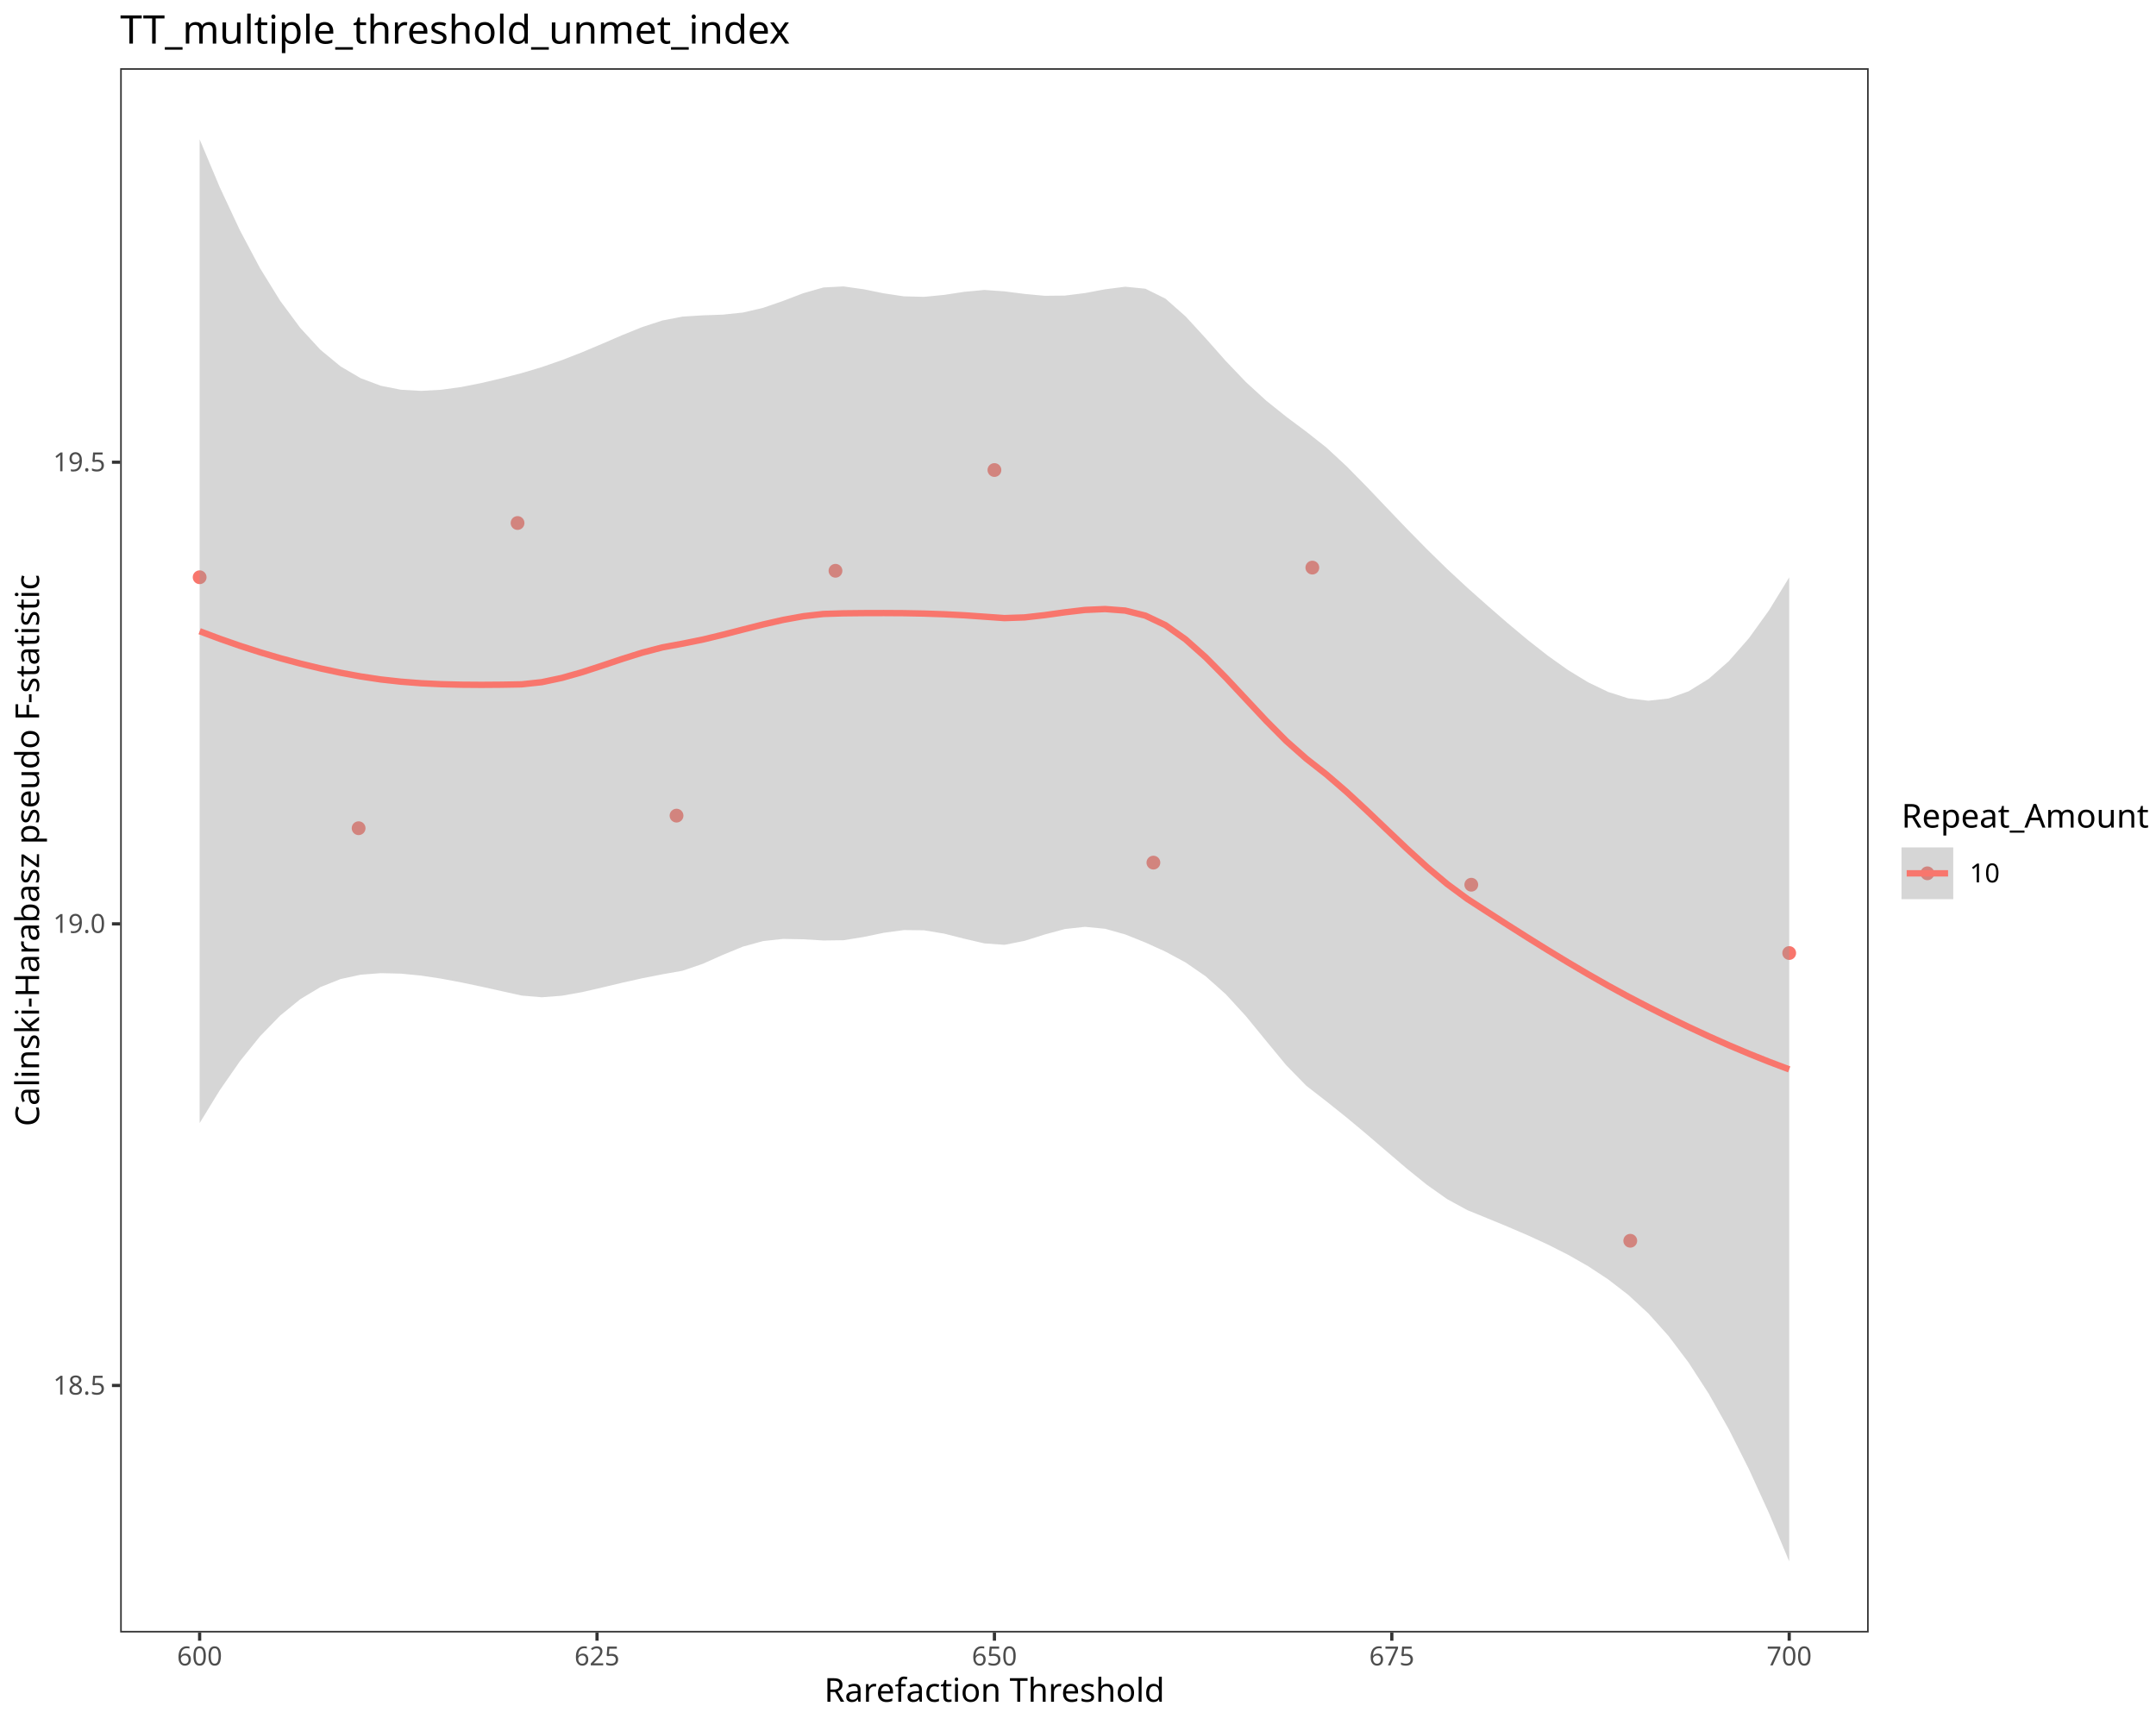
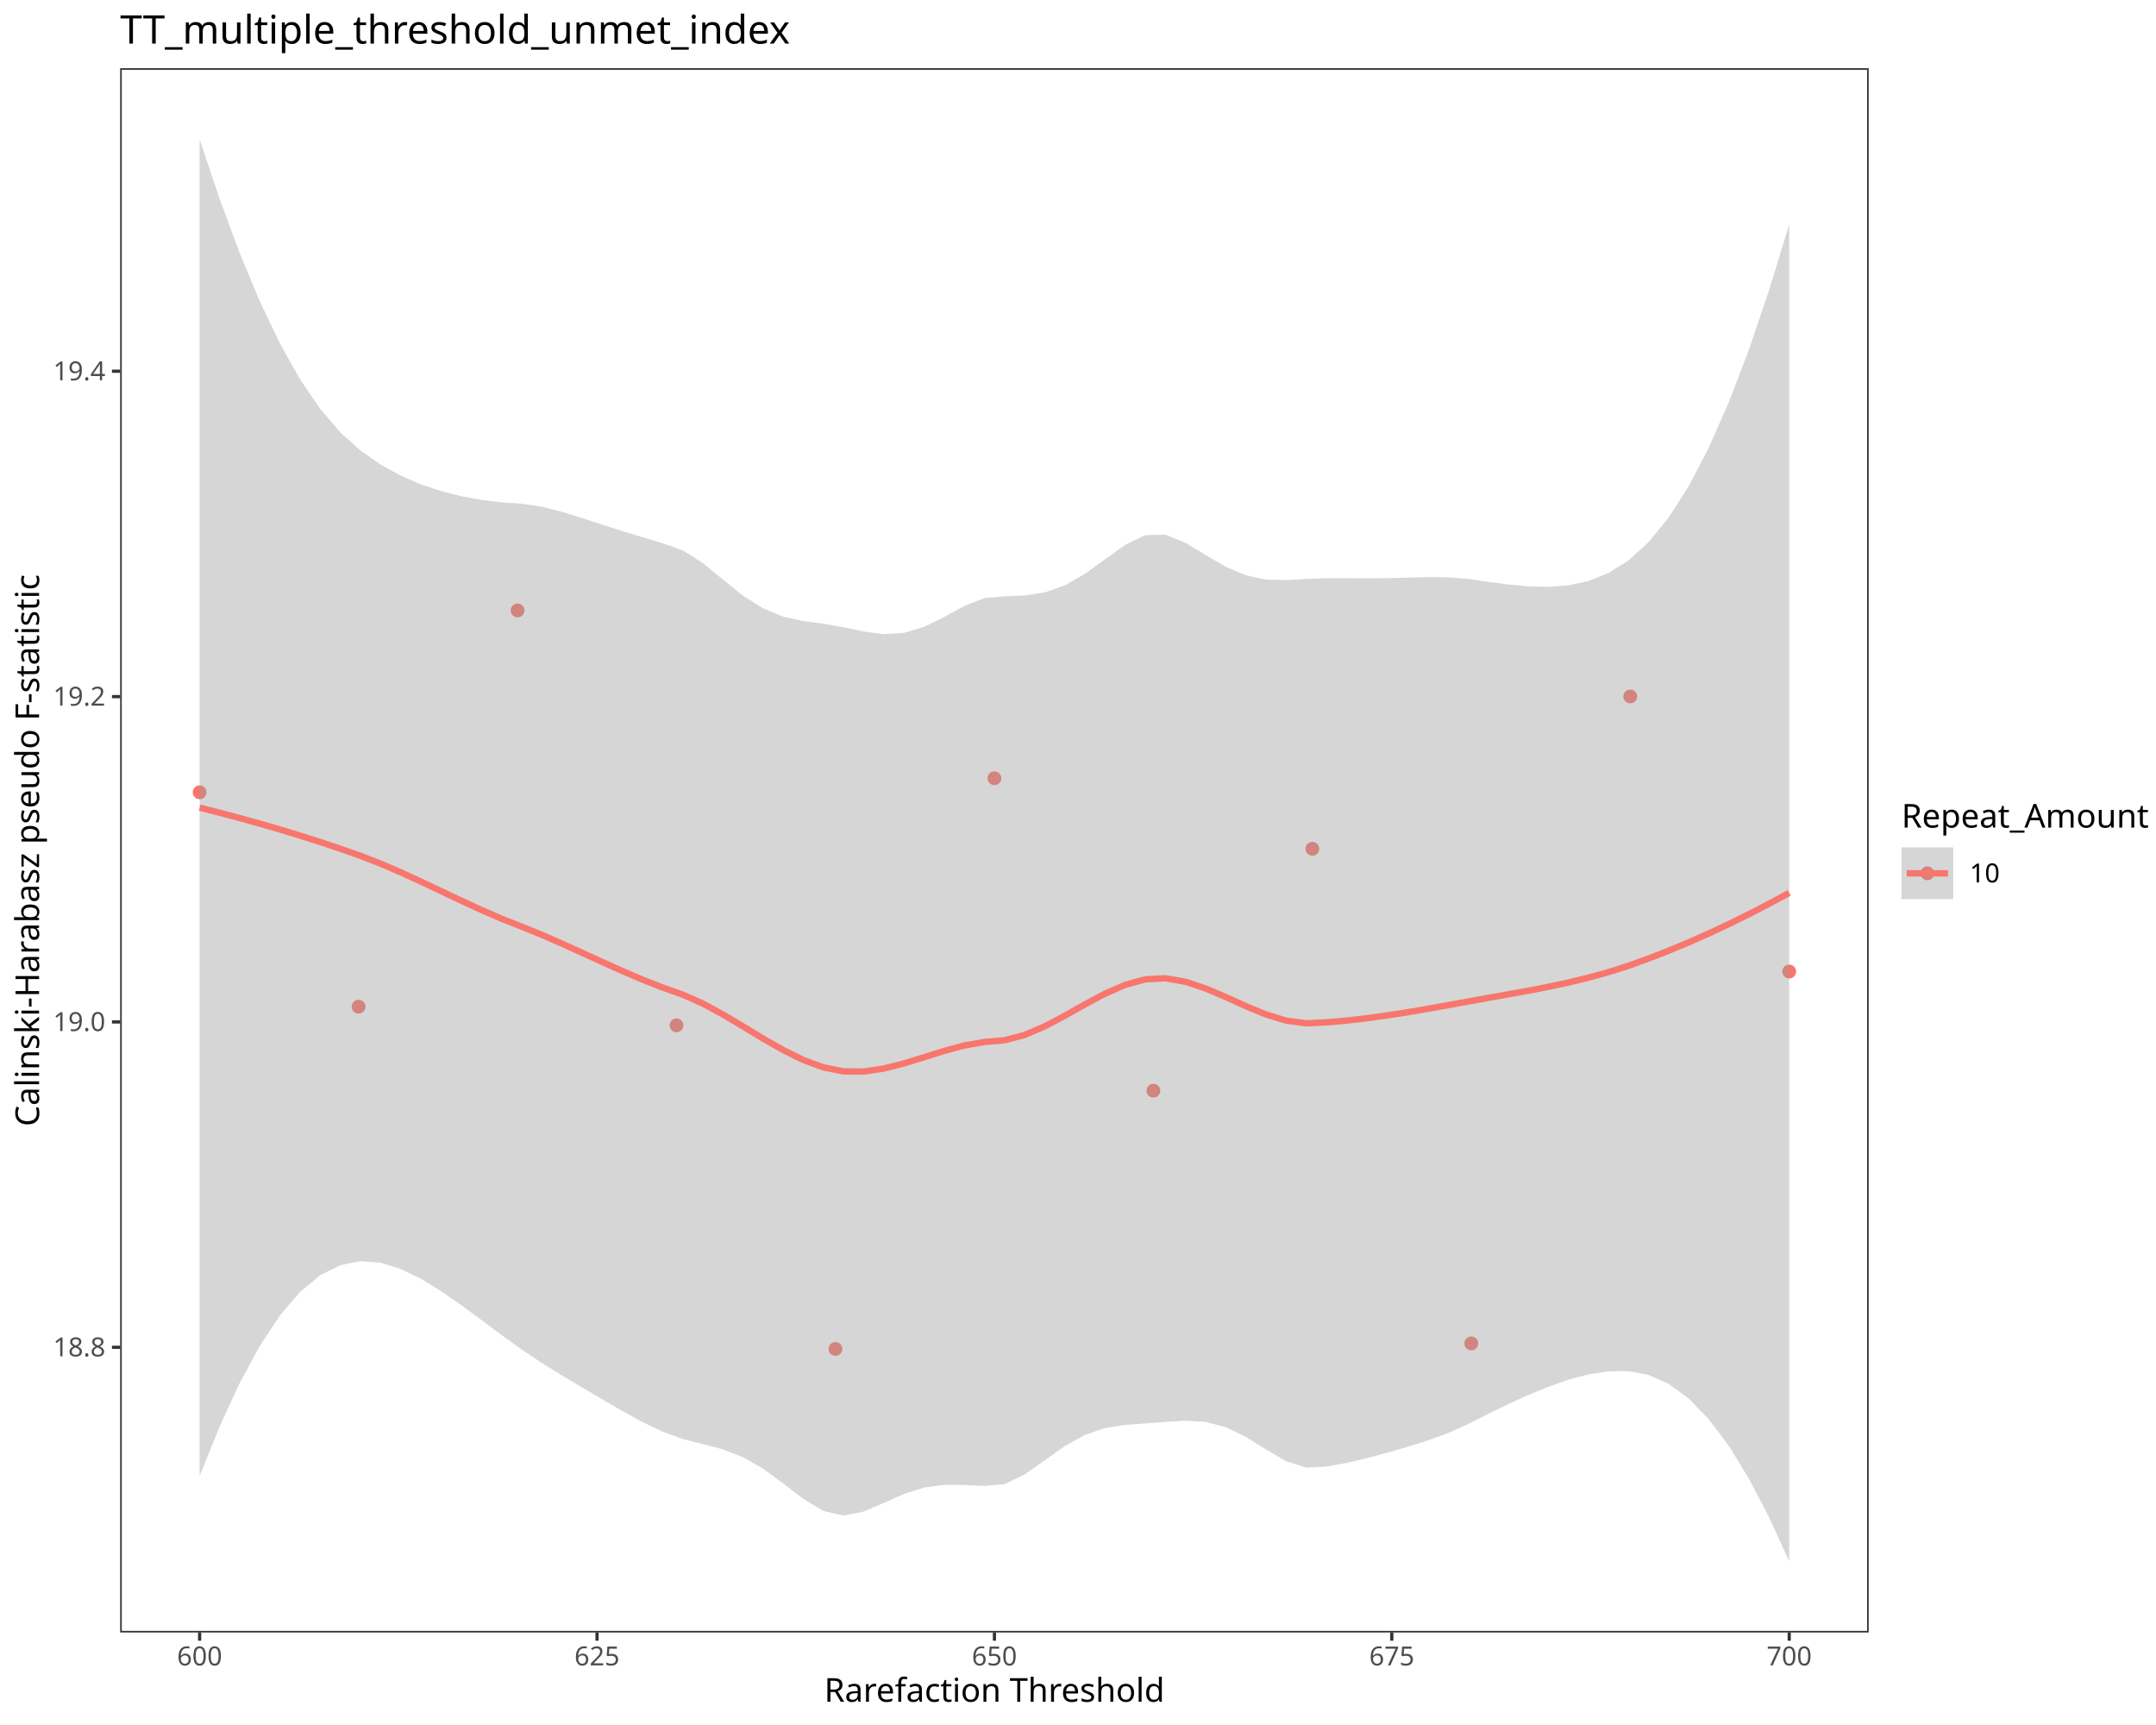
<svg xmlns="http://www.w3.org/2000/svg" class="svglite" data-engine-version="2.0" width="720.00pt" height="576.00pt" viewBox="0 0 720.00 576.00">
  <defs>
    <style type="text/css">
    .svglite line, .svglite polyline, .svglite polygon, .svglite path, .svglite rect, .svglite circle {
      fill: none;
      stroke: #000000;
      stroke-linecap: round;
      stroke-linejoin: round;
      stroke-miterlimit: 10.00;
    }
  </style>
  </defs>
  <rect width="100%" height="100%" style="stroke: none; fill: #FFFFFF;" />
  <defs>
    <clipPath id="cpMC4wMHw3MjAuMDB8MC4wMHw1NzYuMDA=">
      <rect x="0.00" y="0.00" width="720.00" height="576.00" />
    </clipPath>
  </defs>
  <g clip-path="url(#cpMC4wMHw3MjAuMDB8MC4wMHw1NzYuMDA=)">
    <rect x="0.00" y="0.00" width="720.00" height="576.00" style="stroke-width: 1.07; stroke: #FFFFFF; fill: #FFFFFF;" />
  </g>
  <defs>
    <clipPath id="cpNDAuMTN8NjI0LjA1fDIyLjc4fDU0NS4xMQ==">
      <rect x="40.13" y="22.78" width="583.92" height="522.33" />
    </clipPath>
  </defs>
  <g clip-path="url(#cpNDAuMTN8NjI0LjA1fDIyLjc4fDU0NS4xMQ==)">
    <rect x="40.13" y="22.78" width="583.92" height="522.33" style="stroke-width: 1.07; stroke: none; fill: #FFFFFF;" />
-     <circle cx="66.67" cy="192.75" r="1.95" style="stroke-width: 0.71; stroke: #F8766D; fill: #F8766D;" />
-     <circle cx="119.76" cy="276.55" r="1.95" style="stroke-width: 0.71; stroke: #F8766D; fill: #F8766D;" />
-     <circle cx="172.84" cy="174.64" r="1.95" style="stroke-width: 0.71; stroke: #F8766D; fill: #F8766D;" />
-     <circle cx="225.93" cy="272.35" r="1.95" style="stroke-width: 0.71; stroke: #F8766D; fill: #F8766D;" />
-     <circle cx="279.01" cy="190.59" r="1.95" style="stroke-width: 0.71; stroke: #F8766D; fill: #F8766D;" />
-     <circle cx="332.09" cy="156.95" r="1.95" style="stroke-width: 0.71; stroke: #F8766D; fill: #F8766D;" />
-     <circle cx="385.18" cy="288.04" r="1.95" style="stroke-width: 0.71; stroke: #F8766D; fill: #F8766D;" />
-     <circle cx="438.26" cy="189.53" r="1.95" style="stroke-width: 0.71; stroke: #F8766D; fill: #F8766D;" />
-     <circle cx="491.34" cy="295.42" r="1.95" style="stroke-width: 0.71; stroke: #F8766D; fill: #F8766D;" />
-     <circle cx="544.43" cy="414.31" r="1.95" style="stroke-width: 0.71; stroke: #F8766D; fill: #F8766D;" />
-     <circle cx="597.51" cy="318.23" r="1.95" style="stroke-width: 0.71; stroke: #F8766D; fill: #F8766D;" />
-     <polygon points="66.67,46.53 73.39,62.53 80.11,76.89 86.83,89.54 93.55,100.42 100.27,109.49 106.99,116.78 113.71,122.33 120.43,126.28 127.15,128.80 133.87,130.14 140.59,130.52 147.31,130.15 154.03,129.23 160.75,127.90 167.47,126.32 174.19,124.59 180.90,122.59 187.62,120.26 194.34,117.64 201.06,114.81 207.78,111.91 214.50,109.20 221.22,107.01 227.94,105.72 234.66,105.30 241.38,105.06 248.10,104.36 254.82,102.80 261.54,100.47 268.26,97.91 274.98,95.99 281.70,95.64 288.42,96.59 295.14,97.95 301.85,98.95 308.57,99.12 315.29,98.47 322.01,97.44 328.73,96.82 335.45,97.29 342.17,98.15 348.89,98.77 355.61,98.70 362.33,97.86 369.05,96.60 375.77,95.74 382.49,96.40 389.21,99.72 395.93,105.65 402.65,112.97 409.37,120.56 416.09,127.59 422.80,133.74 429.52,139.13 436.24,144.14 442.96,149.44 449.68,155.68 456.40,162.50 463.12,169.56 469.84,176.58 476.56,183.42 483.28,189.99 490.00,196.23 496.72,202.20 503.44,208.04 510.16,213.66 516.88,218.93 523.60,223.71 530.32,227.81 537.03,231.04 543.75,233.18 550.47,233.98 557.19,233.24 563.91,230.83 570.63,226.67 577.35,220.75 584.07,213.09 590.79,203.75 597.51,192.79 597.51,521.37 590.79,505.33 584.07,490.61 577.35,477.27 570.63,465.38 563.91,454.98 557.19,446.07 550.47,438.57 543.75,432.37 537.03,427.19 530.32,422.78 523.60,418.95 516.88,415.56 510.16,412.47 503.44,409.58 496.72,406.81 490.00,404.07 483.28,400.40 476.56,395.66 469.84,390.24 463.12,384.50 456.40,378.74 449.68,373.13 442.96,367.76 436.24,362.55 429.52,355.67 422.80,347.53 416.09,339.33 409.37,332.00 402.65,326.01 395.93,321.38 389.21,317.76 382.49,314.71 375.77,312.02 369.05,310.13 362.33,309.48 355.61,310.22 348.89,312.04 342.17,314.16 335.45,315.49 328.73,315.01 322.01,313.45 315.29,311.75 308.57,310.64 301.85,310.56 295.14,311.47 288.42,312.87 281.70,313.95 274.98,314.04 268.26,313.64 261.54,313.51 254.82,314.24 248.10,316.09 241.38,318.85 234.66,321.84 227.94,324.14 221.22,325.33 214.50,326.65 207.78,328.15 201.06,329.75 194.34,331.29 187.62,332.49 180.90,333.00 174.19,332.43 167.47,330.94 160.75,329.45 154.03,328.04 147.31,326.78 140.59,325.76 133.87,325.11 127.15,324.95 120.43,325.47 113.71,326.92 106.99,329.61 100.27,333.65 93.55,339.13 86.83,346.04 80.11,354.37 73.39,364.05 66.67,375.01 " style="stroke-width: 0.00; stroke: none; stroke-linecap: butt; fill: #999999; fill-opacity: 0.40;" />
-     <polyline points="66.67,46.53 73.39,62.53 80.11,76.89 86.83,89.54 93.55,100.42 100.27,109.49 106.99,116.78 113.71,122.33 120.43,126.28 127.15,128.80 133.87,130.14 140.59,130.52 147.31,130.15 154.03,129.23 160.75,127.90 167.47,126.32 174.19,124.59 180.90,122.59 187.62,120.26 194.34,117.64 201.06,114.81 207.78,111.91 214.50,109.20 221.22,107.01 227.94,105.72 234.66,105.30 241.38,105.06 248.10,104.36 254.82,102.80 261.54,100.47 268.26,97.91 274.98,95.99 281.70,95.64 288.42,96.59 295.14,97.95 301.85,98.95 308.57,99.12 315.29,98.47 322.01,97.44 328.73,96.82 335.45,97.29 342.17,98.15 348.89,98.77 355.61,98.70 362.33,97.86 369.05,96.60 375.77,95.74 382.49,96.40 389.21,99.72 395.93,105.65 402.65,112.97 409.37,120.56 416.09,127.59 422.80,133.74 429.52,139.13 436.24,144.14 442.96,149.44 449.68,155.68 456.40,162.50 463.12,169.56 469.84,176.58 476.56,183.42 483.28,189.99 490.00,196.23 496.72,202.20 503.44,208.04 510.16,213.66 516.88,218.93 523.60,223.71 530.32,227.81 537.03,231.04 543.75,233.18 550.47,233.98 557.19,233.24 563.91,230.83 570.63,226.67 577.35,220.75 584.07,213.09 590.79,203.75 597.51,192.79 " style="stroke-width: 2.13; stroke: none; stroke-linecap: butt;" />
-     <polyline points="597.51,521.37 590.79,505.33 584.07,490.61 577.35,477.27 570.63,465.38 563.91,454.98 557.19,446.07 550.47,438.57 543.75,432.37 537.03,427.19 530.32,422.78 523.60,418.95 516.88,415.56 510.16,412.47 503.44,409.58 496.72,406.81 490.00,404.07 483.28,400.40 476.56,395.66 469.84,390.24 463.12,384.50 456.40,378.74 449.68,373.13 442.96,367.76 436.24,362.55 429.52,355.67 422.80,347.53 416.09,339.33 409.37,332.00 402.65,326.01 395.93,321.38 389.21,317.76 382.49,314.71 375.77,312.02 369.05,310.13 362.33,309.48 355.61,310.22 348.89,312.04 342.17,314.16 335.45,315.49 328.73,315.01 322.01,313.45 315.29,311.75 308.57,310.64 301.85,310.56 295.14,311.47 288.42,312.87 281.70,313.95 274.98,314.04 268.26,313.64 261.54,313.51 254.82,314.24 248.10,316.09 241.38,318.85 234.66,321.84 227.94,324.14 221.22,325.33 214.50,326.65 207.78,328.15 201.06,329.75 194.34,331.29 187.62,332.49 180.90,333.00 174.19,332.43 167.47,330.94 160.75,329.45 154.03,328.04 147.31,326.78 140.59,325.76 133.87,325.11 127.15,324.95 120.43,325.47 113.71,326.92 106.99,329.61 100.27,333.65 93.55,339.13 86.83,346.04 80.11,354.37 73.39,364.05 66.67,375.01 " style="stroke-width: 2.13; stroke: none; stroke-linecap: butt;" />
-     <polyline points="66.67,210.77 73.39,213.29 80.11,215.63 86.83,217.79 93.55,219.77 100.27,221.57 106.99,223.19 113.71,224.63 120.43,225.87 127.15,226.88 133.87,227.62 140.59,228.14 147.31,228.46 154.03,228.63 160.75,228.68 167.47,228.63 174.19,228.51 180.90,227.79 187.62,226.37 194.34,224.47 201.06,222.28 207.78,220.03 214.50,217.92 221.22,216.17 227.94,214.93 234.66,213.57 241.38,211.95 248.10,210.22 254.82,208.52 261.54,206.99 268.26,205.77 274.98,205.01 281.70,204.80 288.42,204.73 295.14,204.71 301.85,204.75 308.57,204.88 315.29,205.11 322.01,205.45 328.73,205.92 335.45,206.39 342.17,206.16 348.89,205.40 355.61,204.46 362.33,203.67 369.05,203.37 375.77,203.88 382.49,205.56 389.21,208.74 395.93,213.51 402.65,219.49 409.37,226.28 416.09,233.46 422.80,240.63 429.52,247.40 436.24,253.34 442.96,258.60 449.68,264.40 456.40,270.62 463.12,277.03 469.84,283.41 476.56,289.54 483.28,295.19 490.00,300.15 496.72,304.50 503.44,308.81 510.16,313.07 516.88,317.25 523.60,321.33 530.32,325.29 537.03,329.11 543.75,332.77 550.47,336.27 557.19,339.65 563.91,342.91 570.63,346.03 577.35,349.01 584.07,351.85 590.79,354.54 597.51,357.08 " style="stroke-width: 2.13; stroke: #F8766D; stroke-linecap: butt;" />
+     <circle cx="66.67" cy="264.56" r="1.95" style="stroke-width: 0.71; stroke: #F8766D; fill: #F8766D;" />
+     <circle cx="119.76" cy="336.14" r="1.95" style="stroke-width: 0.71; stroke: #F8766D; fill: #F8766D;" />
+     <circle cx="172.84" cy="203.83" r="1.95" style="stroke-width: 0.71; stroke: #F8766D; fill: #F8766D;" />
+     <circle cx="225.93" cy="342.38" r="1.95" style="stroke-width: 0.71; stroke: #F8766D; fill: #F8766D;" />
+     <circle cx="279.01" cy="450.43" r="1.95" style="stroke-width: 0.71; stroke: #F8766D; fill: #F8766D;" />
+     <circle cx="332.09" cy="259.86" r="1.95" style="stroke-width: 0.71; stroke: #F8766D; fill: #F8766D;" />
+     <circle cx="385.18" cy="364.19" r="1.95" style="stroke-width: 0.71; stroke: #F8766D; fill: #F8766D;" />
+     <circle cx="438.26" cy="283.42" r="1.95" style="stroke-width: 0.71; stroke: #F8766D; fill: #F8766D;" />
+     <circle cx="491.34" cy="448.58" r="1.95" style="stroke-width: 0.71; stroke: #F8766D; fill: #F8766D;" />
+     <circle cx="544.43" cy="232.56" r="1.95" style="stroke-width: 0.71; stroke: #F8766D; fill: #F8766D;" />
+     <circle cx="597.51" cy="324.41" r="1.95" style="stroke-width: 0.71; stroke: #F8766D; fill: #F8766D;" />
+     <polygon points="66.67,46.53 73.39,66.55 80.11,84.67 86.83,100.78 93.55,114.82 100.27,126.75 106.99,136.59 113.71,144.44 120.43,150.47 127.15,155.15 133.87,158.84 140.59,161.74 147.31,163.98 154.03,165.68 160.75,166.92 167.47,167.75 174.19,168.21 180.90,169.20 187.62,170.89 194.34,172.98 201.06,175.17 207.78,177.31 214.50,179.36 221.22,181.39 227.94,183.72 234.66,187.96 241.38,193.48 248.10,198.87 254.82,203.14 261.54,205.89 268.26,207.37 274.98,208.27 281.70,209.44 288.42,210.87 295.14,211.74 301.85,211.33 308.57,209.33 315.29,206.03 322.01,202.37 328.73,199.70 335.45,199.13 342.17,198.85 348.89,197.82 355.61,195.46 362.33,191.60 369.05,186.73 375.77,181.92 382.49,178.68 389.21,178.53 395.93,181.27 402.65,185.34 409.37,189.29 416.09,192.13 422.80,193.52 429.52,193.70 436.24,193.32 442.96,193.06 449.68,193.06 456.40,193.11 463.12,193.06 469.84,192.89 476.56,192.71 483.28,192.76 490.00,193.28 496.72,194.25 503.44,195.15 510.16,195.78 516.88,195.97 523.60,195.47 530.32,194.05 537.03,191.39 543.75,187.19 550.47,181.10 557.19,172.90 563.91,162.41 570.63,149.54 577.35,134.29 584.07,116.71 590.79,96.88 597.51,74.92 597.51,521.37 590.79,506.65 584.07,493.78 577.35,482.82 570.63,473.88 563.91,466.96 557.19,462.07 550.47,459.08 543.75,457.83 537.03,457.91 530.32,458.96 523.60,460.76 516.88,463.13 510.16,465.91 503.44,468.98 496.72,472.26 490.00,475.67 483.28,478.65 476.56,481.08 469.84,483.18 463.12,485.11 456.40,486.91 449.68,488.51 442.96,489.70 436.24,490.08 429.52,487.92 422.80,483.99 416.09,479.82 409.37,476.57 402.65,474.79 395.93,474.38 389.21,474.79 382.49,475.31 375.77,475.78 369.05,476.85 362.33,479.13 355.61,482.85 348.89,487.60 342.17,492.34 335.45,495.59 328.73,496.16 322.01,495.86 315.29,495.81 308.57,496.72 301.85,498.86 295.14,501.86 288.42,504.73 281.70,506.07 274.98,504.54 268.26,500.48 261.54,495.34 254.82,490.42 248.10,486.56 241.38,483.95 234.66,482.18 227.94,480.48 221.22,478.04 214.50,474.80 207.78,471.11 201.06,467.22 194.34,463.27 187.62,459.26 180.90,455.09 174.19,450.60 167.47,445.76 160.75,440.76 154.03,435.81 147.31,431.14 140.59,427.02 133.87,423.75 127.15,421.66 120.43,421.11 113.71,422.42 106.99,425.77 100.27,431.32 93.55,439.16 86.83,449.30 80.11,461.68 73.39,476.24 66.67,492.85 " style="stroke-width: 0.00; stroke: none; stroke-linecap: butt; fill: #999999; fill-opacity: 0.40;" />
+     <polyline points="66.67,46.53 73.39,66.55 80.11,84.67 86.83,100.78 93.55,114.82 100.27,126.75 106.99,136.59 113.71,144.44 120.43,150.47 127.15,155.15 133.87,158.84 140.59,161.74 147.31,163.98 154.03,165.68 160.75,166.92 167.47,167.75 174.19,168.21 180.90,169.20 187.62,170.89 194.34,172.98 201.06,175.17 207.78,177.31 214.50,179.36 221.22,181.39 227.94,183.72 234.66,187.96 241.38,193.48 248.10,198.87 254.82,203.14 261.54,205.89 268.26,207.37 274.98,208.27 281.70,209.44 288.42,210.87 295.14,211.74 301.85,211.33 308.57,209.33 315.29,206.03 322.01,202.37 328.73,199.70 335.45,199.13 342.17,198.85 348.89,197.82 355.61,195.46 362.33,191.60 369.05,186.73 375.77,181.92 382.49,178.68 389.21,178.53 395.93,181.27 402.65,185.34 409.37,189.29 416.09,192.13 422.80,193.52 429.52,193.70 436.24,193.32 442.96,193.06 449.68,193.06 456.40,193.11 463.12,193.06 469.84,192.89 476.56,192.71 483.28,192.76 490.00,193.28 496.72,194.25 503.44,195.15 510.16,195.78 516.88,195.97 523.60,195.47 530.32,194.05 537.03,191.39 543.75,187.19 550.47,181.10 557.19,172.90 563.91,162.41 570.63,149.54 577.35,134.29 584.07,116.71 590.79,96.88 597.51,74.92 " style="stroke-width: 2.13; stroke: none; stroke-linecap: butt;" />
+     <polyline points="597.51,521.37 590.79,506.65 584.07,493.78 577.35,482.82 570.63,473.88 563.91,466.96 557.19,462.07 550.47,459.08 543.75,457.83 537.03,457.91 530.32,458.96 523.60,460.76 516.88,463.13 510.16,465.91 503.44,468.98 496.72,472.26 490.00,475.67 483.28,478.65 476.56,481.08 469.84,483.18 463.12,485.11 456.40,486.91 449.68,488.51 442.96,489.70 436.24,490.08 429.52,487.92 422.80,483.99 416.09,479.82 409.37,476.57 402.65,474.79 395.93,474.38 389.21,474.79 382.49,475.31 375.77,475.78 369.05,476.85 362.33,479.13 355.61,482.85 348.89,487.60 342.17,492.34 335.45,495.59 328.73,496.16 322.01,495.86 315.29,495.81 308.57,496.72 301.85,498.86 295.14,501.86 288.42,504.73 281.70,506.07 274.98,504.54 268.26,500.48 261.54,495.34 254.82,490.42 248.10,486.56 241.38,483.95 234.66,482.18 227.94,480.48 221.22,478.04 214.50,474.80 207.78,471.11 201.06,467.22 194.34,463.27 187.62,459.26 180.90,455.09 174.19,450.60 167.47,445.76 160.75,440.76 154.03,435.81 147.31,431.14 140.59,427.02 133.87,423.75 127.15,421.66 120.43,421.11 113.71,422.42 106.99,425.77 100.27,431.32 93.55,439.16 86.83,449.30 80.11,461.68 73.39,476.24 66.67,492.85 " style="stroke-width: 2.13; stroke: none; stroke-linecap: butt;" />
+     <polyline points="66.67,269.69 73.39,271.39 80.11,273.18 86.83,275.04 93.55,276.99 100.27,279.04 106.99,281.18 113.71,283.43 120.43,285.79 127.15,288.40 133.87,291.30 140.59,294.38 147.31,297.56 154.03,300.74 160.75,303.84 167.47,306.75 174.19,309.41 180.90,312.14 187.62,315.08 194.34,318.12 201.06,321.20 207.78,324.21 214.50,327.08 221.22,329.72 227.94,332.10 234.66,335.07 241.38,338.71 248.10,342.71 254.82,346.78 261.54,350.62 268.26,353.93 274.98,356.41 281.70,357.76 288.42,357.80 295.14,356.80 301.85,355.10 308.57,353.03 315.29,350.92 322.01,349.11 328.73,347.93 335.45,347.36 342.17,345.59 348.89,342.71 355.61,339.16 362.33,335.37 369.05,331.79 375.77,328.85 382.49,327.00 389.21,326.66 395.93,327.83 402.65,330.07 409.37,332.93 416.09,335.98 422.80,338.75 429.52,340.81 436.24,341.70 442.96,341.38 449.68,340.79 456.40,340.01 463.12,339.08 469.84,338.04 476.56,336.90 483.28,335.70 490.00,334.47 496.72,333.26 503.44,332.06 510.16,330.85 516.88,329.55 523.60,328.12 530.32,326.50 537.03,324.65 543.75,322.51 550.47,320.09 557.19,317.48 563.91,314.68 570.63,311.71 577.35,308.56 584.07,305.24 590.79,301.77 597.51,298.15 " style="stroke-width: 2.13; stroke: #F8766D; stroke-linecap: butt;" />
    <rect x="40.13" y="22.78" width="583.92" height="522.33" style="stroke-width: 1.07; stroke: #333333;" />
  </g>
  <g clip-path="url(#cpMC4wMHw3MjAuMDB8MC4wMHw1NzYuMDA=)">
-     <text x="35.20" y="465.66" text-anchor="end" style="font-size: 8.80px; fill: #4D4D4D; font-family: sans;" textLength="17.13px" lengthAdjust="spacingAndGlyphs">18.5</text>
-     <text x="35.20" y="311.51" text-anchor="end" style="font-size: 8.80px; fill: #4D4D4D; font-family: sans;" textLength="17.13px" lengthAdjust="spacingAndGlyphs">19.0</text>
-     <text x="35.20" y="157.36" text-anchor="end" style="font-size: 8.80px; fill: #4D4D4D; font-family: sans;" textLength="17.13px" lengthAdjust="spacingAndGlyphs">19.5</text>
-     <polyline points="37.39,462.63 40.13,462.63 " style="stroke-width: 1.07; stroke: #333333; stroke-linecap: butt;" />
-     <polyline points="37.39,308.48 40.13,308.48 " style="stroke-width: 1.07; stroke: #333333; stroke-linecap: butt;" />
-     <polyline points="37.39,154.34 40.13,154.34 " style="stroke-width: 1.07; stroke: #333333; stroke-linecap: butt;" />
+     <text x="35.20" y="452.91" text-anchor="end" style="font-size: 8.80px; fill: #4D4D4D; font-family: sans;" textLength="17.13px" lengthAdjust="spacingAndGlyphs">18.8</text>
+     <text x="35.20" y="344.27" text-anchor="end" style="font-size: 8.80px; fill: #4D4D4D; font-family: sans;" textLength="17.13px" lengthAdjust="spacingAndGlyphs">19.0</text>
+     <text x="35.20" y="235.63" text-anchor="end" style="font-size: 8.80px; fill: #4D4D4D; font-family: sans;" textLength="17.13px" lengthAdjust="spacingAndGlyphs">19.2</text>
+     <text x="35.20" y="126.99" text-anchor="end" style="font-size: 8.80px; fill: #4D4D4D; font-family: sans;" textLength="17.13px" lengthAdjust="spacingAndGlyphs">19.4</text>
+     <polyline points="37.39,449.88 40.13,449.88 " style="stroke-width: 1.07; stroke: #333333; stroke-linecap: butt;" />
+     <polyline points="37.39,341.24 40.13,341.24 " style="stroke-width: 1.07; stroke: #333333; stroke-linecap: butt;" />
+     <polyline points="37.39,232.60 40.13,232.60 " style="stroke-width: 1.07; stroke: #333333; stroke-linecap: butt;" />
+     <polyline points="37.39,123.96 40.13,123.96 " style="stroke-width: 1.07; stroke: #333333; stroke-linecap: butt;" />
    <polyline points="66.67,547.85 66.67,545.11 " style="stroke-width: 1.07; stroke: #333333; stroke-linecap: butt;" />
    <polyline points="199.38,547.85 199.38,545.11 " style="stroke-width: 1.07; stroke: #333333; stroke-linecap: butt;" />
    <polyline points="332.09,547.85 332.09,545.11 " style="stroke-width: 1.07; stroke: #333333; stroke-linecap: butt;" />
    <polyline points="464.80,547.85 464.80,545.11 " style="stroke-width: 1.07; stroke: #333333; stroke-linecap: butt;" />
    <polyline points="597.51,547.85 597.51,545.11 " style="stroke-width: 1.07; stroke: #333333; stroke-linecap: butt;" />
    <text x="66.67" y="556.10" text-anchor="middle" style="font-size: 8.80px; fill: #4D4D4D; font-family: sans;" textLength="14.68px" lengthAdjust="spacingAndGlyphs">600</text>
    <text x="199.38" y="556.10" text-anchor="middle" style="font-size: 8.80px; fill: #4D4D4D; font-family: sans;" textLength="14.68px" lengthAdjust="spacingAndGlyphs">625</text>
    <text x="332.09" y="556.10" text-anchor="middle" style="font-size: 8.80px; fill: #4D4D4D; font-family: sans;" textLength="14.68px" lengthAdjust="spacingAndGlyphs">650</text>
    <text x="464.80" y="556.10" text-anchor="middle" style="font-size: 8.80px; fill: #4D4D4D; font-family: sans;" textLength="14.68px" lengthAdjust="spacingAndGlyphs">675</text>
    <text x="597.51" y="556.10" text-anchor="middle" style="font-size: 8.80px; fill: #4D4D4D; font-family: sans;" textLength="14.68px" lengthAdjust="spacingAndGlyphs">700</text>
    <text x="332.09" y="568.24" text-anchor="middle" style="font-size: 11.00px; font-family: sans;" textLength="108.23px" lengthAdjust="spacingAndGlyphs">Rarefaction Threshold</text>
    <text transform="translate(13.05,283.95) rotate(-90)" text-anchor="middle" style="font-size: 11.00px; font-family: sans;" textLength="178.54px" lengthAdjust="spacingAndGlyphs">Calinski-Harabasz pseudo F-statistic</text>
    <rect x="635.01" y="267.64" width="79.51" height="32.61" style="stroke-width: 1.07; stroke: none; fill: #FFFFFF;" />
    <text x="635.01" y="276.35" style="font-size: 11.00px; font-family: sans;" textLength="79.51px" lengthAdjust="spacingAndGlyphs">Repeat_Amount</text>
    <rect x="635.01" y="282.97" width="17.28" height="17.28" style="stroke-width: 1.07; stroke: none; fill: #FFFFFF;" />
    <circle cx="643.65" cy="291.61" r="1.95" style="stroke-width: 0.71; stroke: #F8766D; fill: #F8766D;" />
    <rect x="635.01" y="282.97" width="17.28" height="17.28" style="stroke-width: 0.75; stroke: none; fill: #999999; fill-opacity: 0.40;" />
    <line x1="636.74" y1="291.61" x2="650.56" y2="291.61" style="stroke-width: 2.13; stroke: #F8766D; stroke-linecap: butt;" />
    <text x="657.77" y="294.64" style="font-size: 8.80px; font-family: sans;" textLength="9.79px" lengthAdjust="spacingAndGlyphs">10</text>
    <text x="40.13" y="14.56" style="font-size: 13.20px; font-family: sans;" textLength="213.54px" lengthAdjust="spacingAndGlyphs">TT_multiple_threshold_unmet_index</text>
  </g>
</svg>
